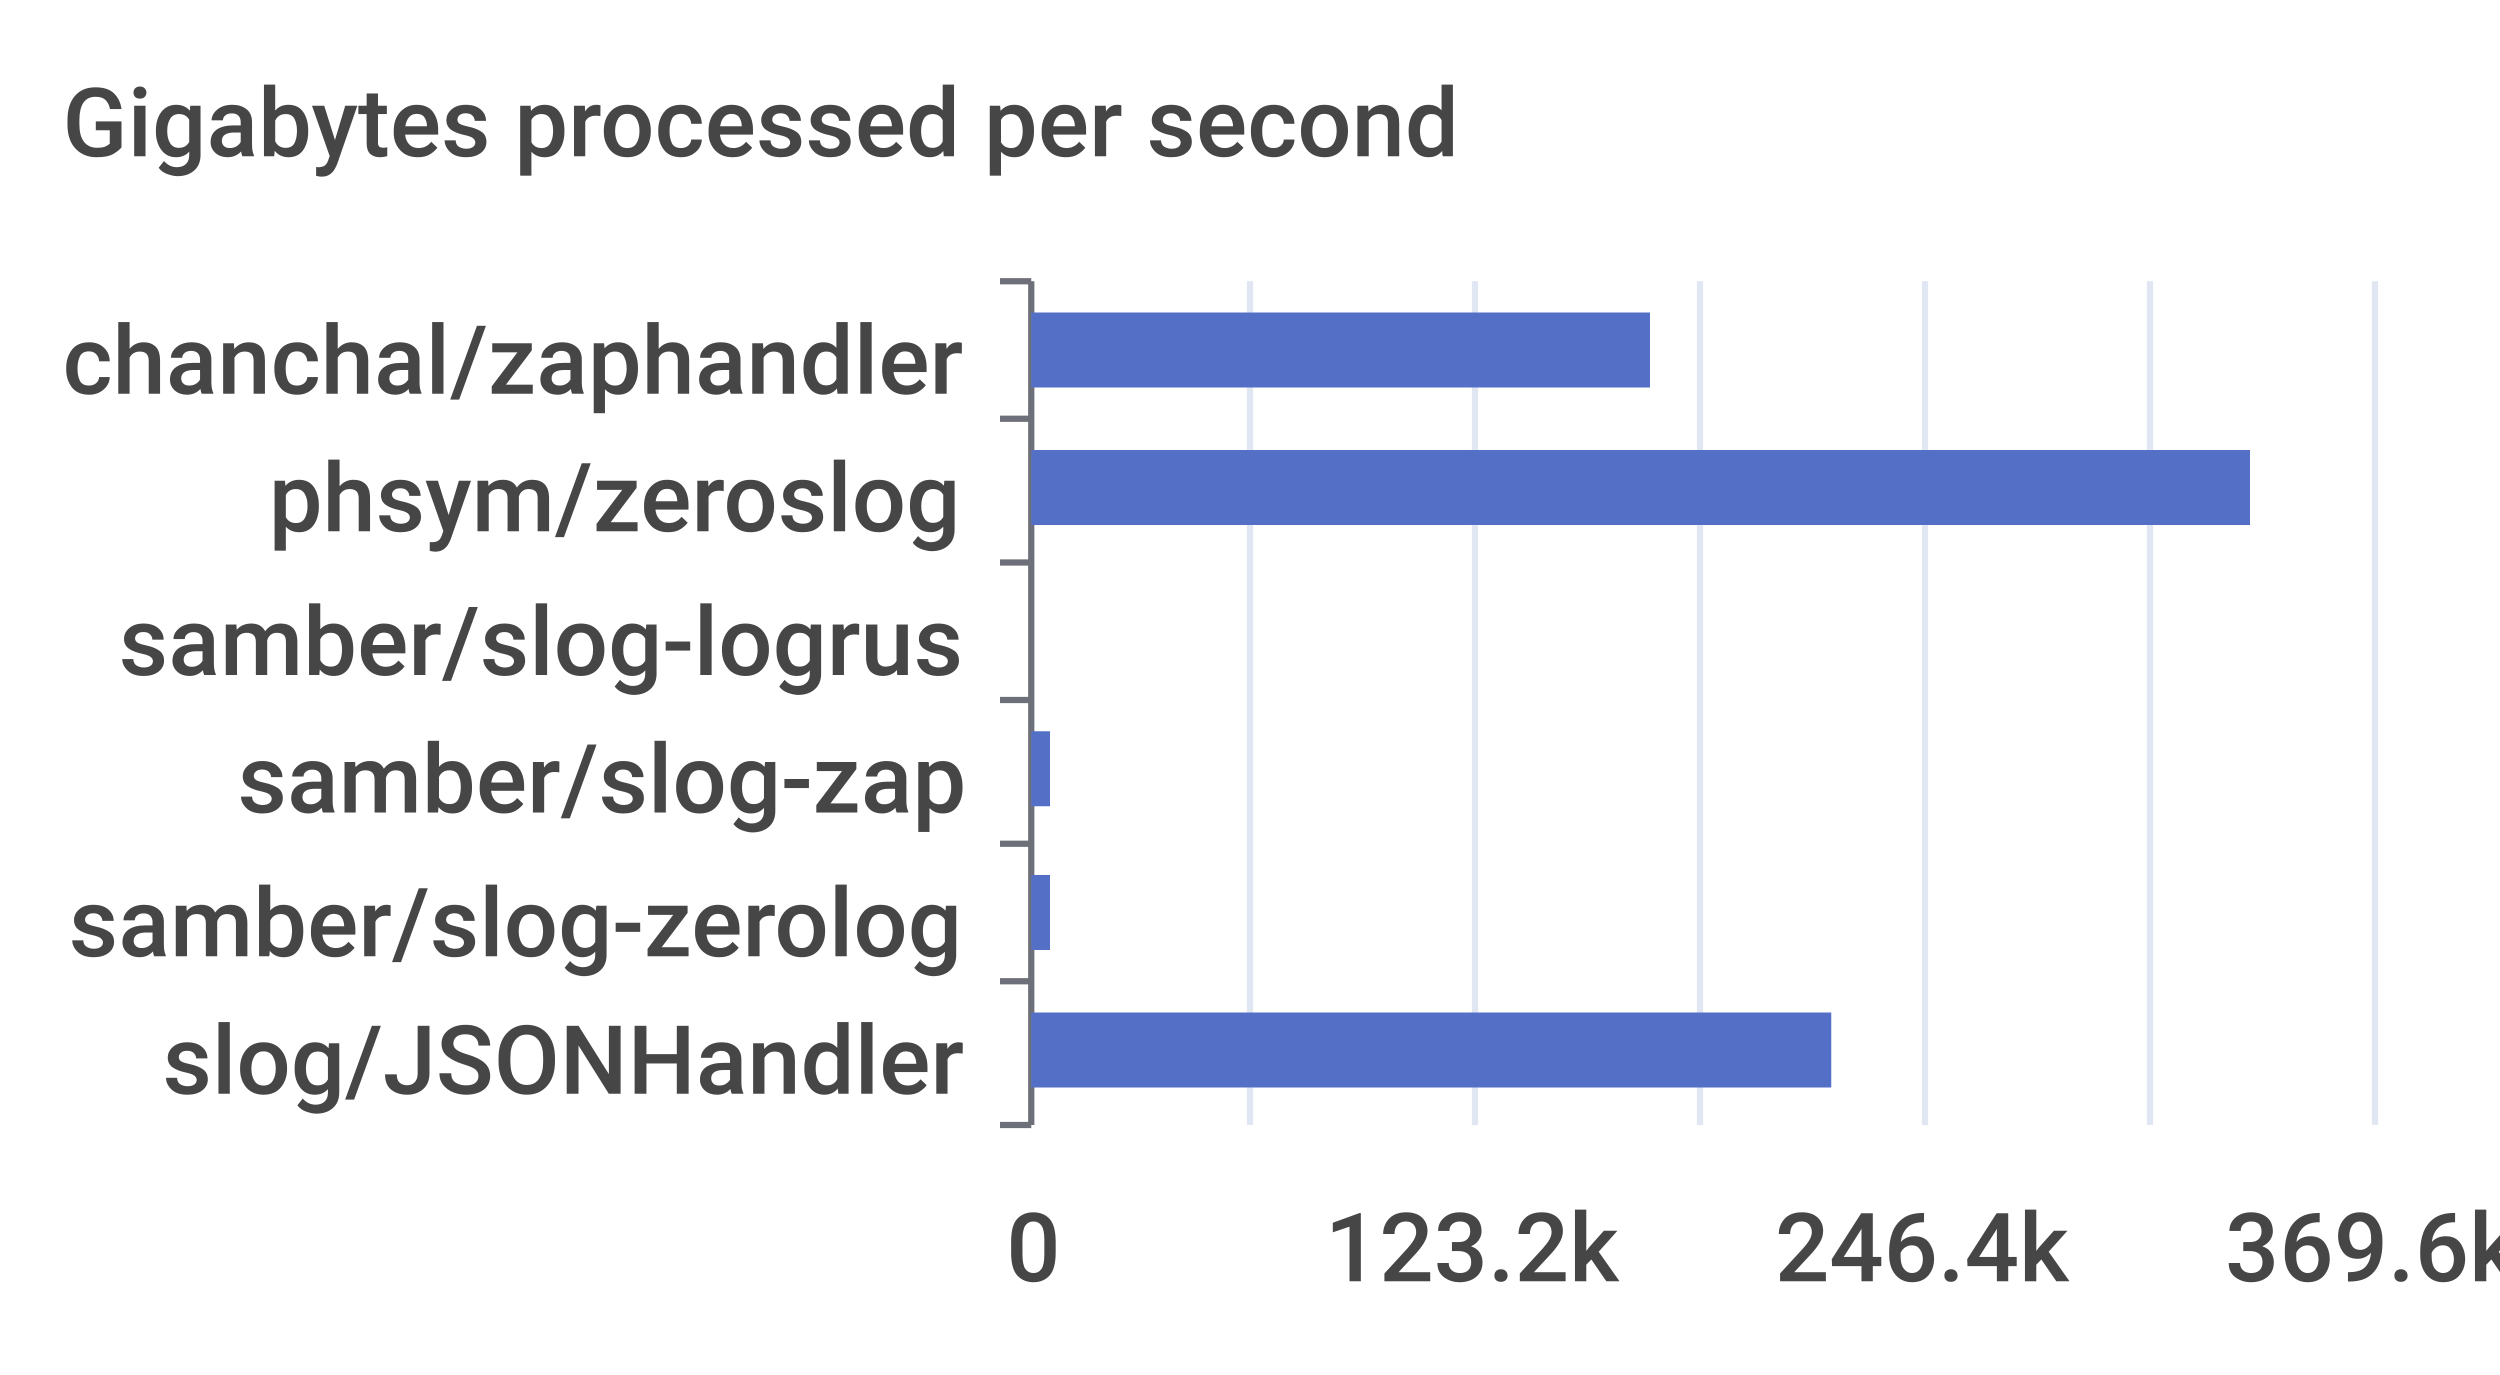
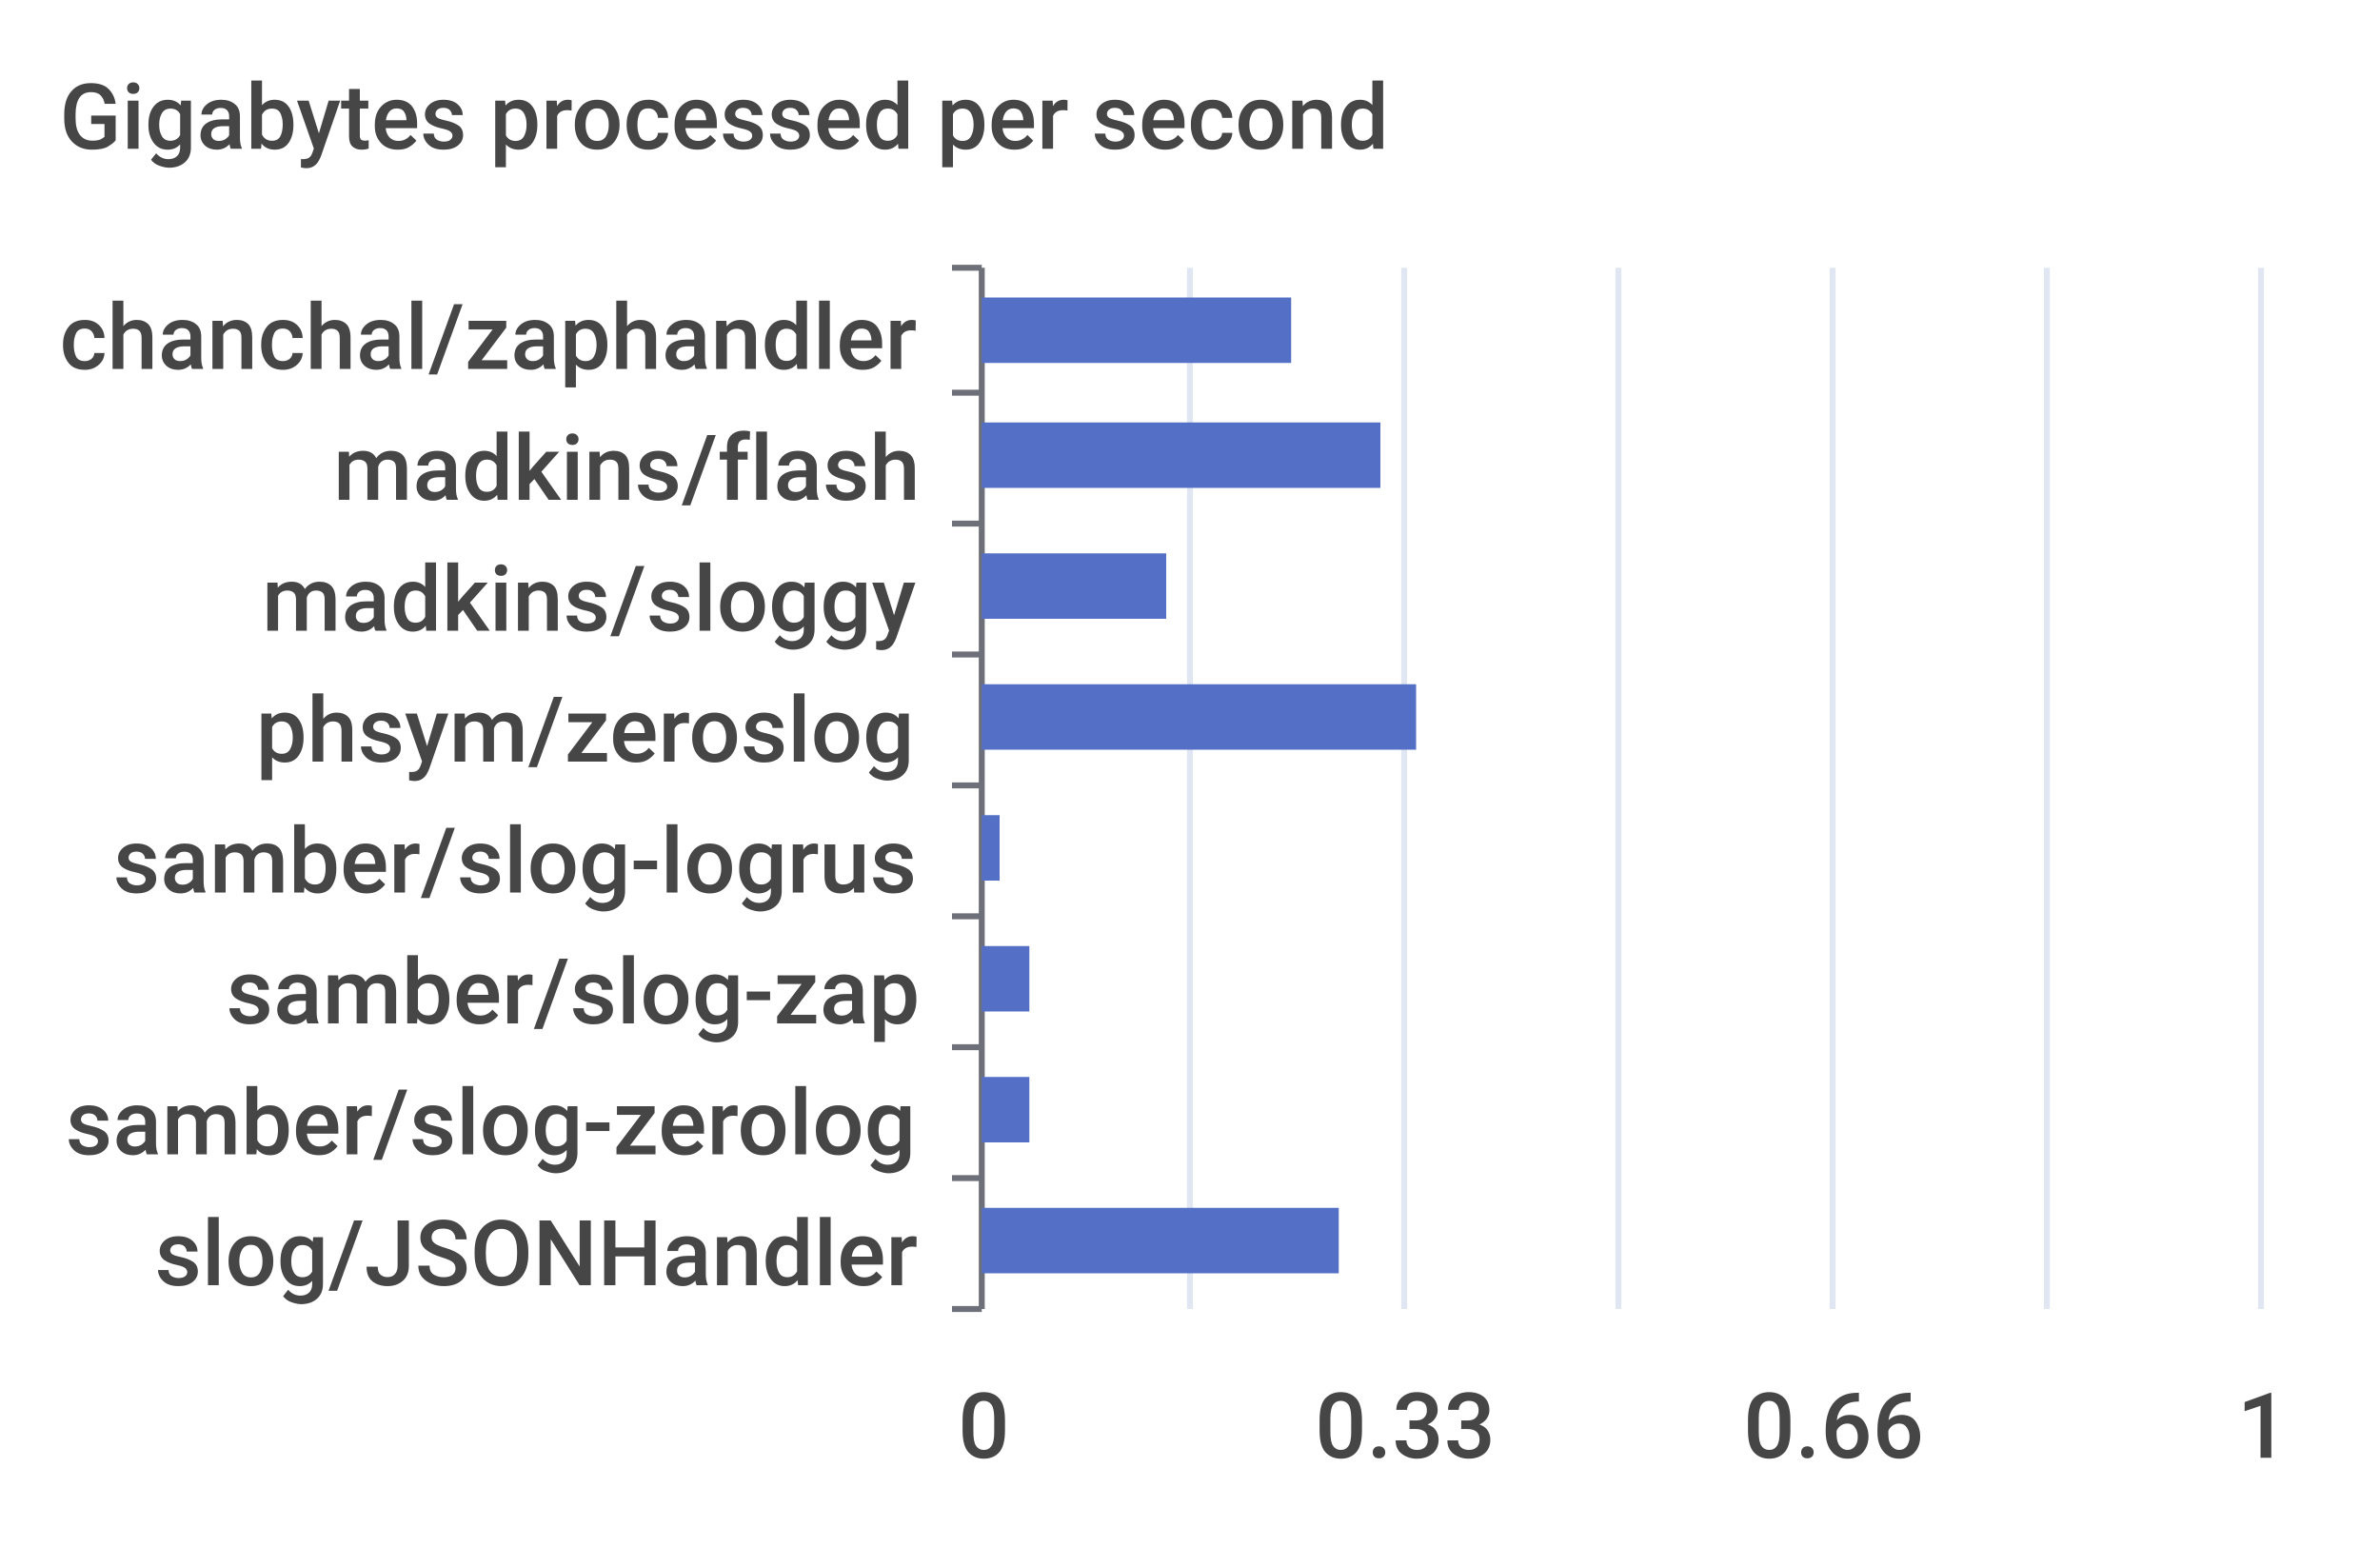
- <svg xmlns="http://www.w3.org/2000/svg" width="400" height="220">\n<path d="M 0 0 L 400 0 L 400 220 L 0 220 L 0 0" style="stroke-width:0;stroke:none;fill:rgba(255,255,255,1.0)" />
+ <svg xmlns="http://www.w3.org/2000/svg" width="400" height="260">\n<path d="M 0 0 L 400 0 L 400 260 L 0 260 L 0 0" style="stroke-width:0;stroke:none;fill:rgba(255,255,255,1.0)" />
  <text x="10" y="25" style="stroke-width:0;stroke:none;fill:rgba(70,70,70,1.0);font-size:15.3px;font-family:'Roboto Medium',sans-serif">Gigabytes processed per second</text>
  <path d="M 160 45 L 165 45" style="stroke-width:1;stroke:rgba(110,112,121,1.0);fill:none" />
-   <path d="M 160 67 L 165 67" style="stroke-width:1;stroke:rgba(110,112,121,1.0);fill:none" />
-   <path d="M 160 90 L 165 90" style="stroke-width:1;stroke:rgba(110,112,121,1.0);fill:none" />
-   <path d="M 160 112 L 165 112" style="stroke-width:1;stroke:rgba(110,112,121,1.0);fill:none" />
-   <path d="M 160 135 L 165 135" style="stroke-width:1;stroke:rgba(110,112,121,1.0);fill:none" />
-   <path d="M 160 157 L 165 157" style="stroke-width:1;stroke:rgba(110,112,121,1.0);fill:none" />
-   <path d="M 160 180 L 165 180" style="stroke-width:1;stroke:rgba(110,112,121,1.0);fill:none" />
-   <path d="M 165 45 L 165 180" style="stroke-width:1;stroke:rgba(110,112,121,1.0);fill:none" />
-   <text x="10" y="63" style="stroke-width:0;stroke:none;fill:rgba(70,70,70,1.0);font-size:15.3px;font-family:'Roboto Medium',sans-serif">chanchal/zaphandler</text>
-   <text x="43" y="85" style="stroke-width:0;stroke:none;fill:rgba(70,70,70,1.0);font-size:15.3px;font-family:'Roboto Medium',sans-serif">phsym/zeroslog</text>
-   <text x="19" y="108" style="stroke-width:0;stroke:none;fill:rgba(70,70,70,1.0);font-size:15.3px;font-family:'Roboto Medium',sans-serif">samber/slog-logrus</text>
-   <text x="38" y="130" style="stroke-width:0;stroke:none;fill:rgba(70,70,70,1.0);font-size:15.3px;font-family:'Roboto Medium',sans-serif">samber/slog-zap</text>
-   <text x="11" y="153" style="stroke-width:0;stroke:none;fill:rgba(70,70,70,1.0);font-size:15.3px;font-family:'Roboto Medium',sans-serif">samber/slog-zerolog</text>
-   <text x="26" y="175" style="stroke-width:0;stroke:none;fill:rgba(70,70,70,1.0);font-size:15.3px;font-family:'Roboto Medium',sans-serif">slog/JSONHandler</text>
-   <text x="161" y="205" style="stroke-width:0;stroke:none;fill:rgba(70,70,70,1.0);font-size:15.3px;font-family:'Roboto Medium',sans-serif">0</text>
-   <text x="212" y="205" style="stroke-width:0;stroke:none;fill:rgba(70,70,70,1.0);font-size:15.3px;font-family:'Roboto Medium',sans-serif">123.2k</text>
-   <text x="284" y="205" style="stroke-width:0;stroke:none;fill:rgba(70,70,70,1.0);font-size:15.3px;font-family:'Roboto Medium',sans-serif">246.4k</text>
-   <text x="356" y="205" style="stroke-width:0;stroke:none;fill:rgba(70,70,70,1.0);font-size:15.3px;font-family:'Roboto Medium',sans-serif">369.6k</text>
-   <path d="M 200 45 L 200 180" style="stroke-width:1;stroke:rgba(224,230,242,1.0);fill:none" />
-   <path d="M 236 45 L 236 180" style="stroke-width:1;stroke:rgba(224,230,242,1.0);fill:none" />
-   <path d="M 272 45 L 272 180" style="stroke-width:1;stroke:rgba(224,230,242,1.0);fill:none" />
-   <path d="M 308 45 L 308 180" style="stroke-width:1;stroke:rgba(224,230,242,1.0);fill:none" />
-   <path d="M 344 45 L 344 180" style="stroke-width:1;stroke:rgba(224,230,242,1.0);fill:none" />
-   <path d="M 380 45 L 380 180" style="stroke-width:1;stroke:rgba(224,230,242,1.0);fill:none" />
-   <path d="M 165 162 L 293 162 L 293 174 L 165 174 L 165 162" style="stroke-width:0;stroke:none;fill:rgba(84,112,198,1.0)" />
-   <path d="M 165 140 L 168 140 L 168 152 L 165 152 L 165 140" style="stroke-width:0;stroke:none;fill:rgba(84,112,198,1.0)" />
-   <path d="M 165 117 L 168 117 L 168 129 L 165 129 L 165 117" style="stroke-width:0;stroke:none;fill:rgba(84,112,198,1.0)" />
-   <path d="M 165 95 L 165 95 L 165 107 L 165 107 L 165 95" style="stroke-width:0;stroke:none;fill:rgba(84,112,198,1.0)" />
-   <path d="M 165 72 L 360 72 L 360 84 L 165 84 L 165 72" style="stroke-width:0;stroke:none;fill:rgba(84,112,198,1.0)" />
-   <path d="M 165 50 L 264 50 L 264 62 L 165 62 L 165 50" style="stroke-width:0;stroke:none;fill:rgba(84,112,198,1.0)" />
+   <path d="M 160 66 L 165 66" style="stroke-width:1;stroke:rgba(110,112,121,1.0);fill:none" />
+   <path d="M 160 88 L 165 88" style="stroke-width:1;stroke:rgba(110,112,121,1.0);fill:none" />
+   <path d="M 160 110 L 165 110" style="stroke-width:1;stroke:rgba(110,112,121,1.0);fill:none" />
+   <path d="M 160 132 L 165 132" style="stroke-width:1;stroke:rgba(110,112,121,1.0);fill:none" />
+   <path d="M 160 154 L 165 154" style="stroke-width:1;stroke:rgba(110,112,121,1.0);fill:none" />
+   <path d="M 160 176 L 165 176" style="stroke-width:1;stroke:rgba(110,112,121,1.0);fill:none" />
+   <path d="M 160 198 L 165 198" style="stroke-width:1;stroke:rgba(110,112,121,1.0);fill:none" />
+   <path d="M 160 220 L 165 220" style="stroke-width:1;stroke:rgba(110,112,121,1.0);fill:none" />
+   <path d="M 165 45 L 165 220" style="stroke-width:1;stroke:rgba(110,112,121,1.0);fill:none" />
+   <text x="10" y="62" style="stroke-width:0;stroke:none;fill:rgba(70,70,70,1.0);font-size:15.3px;font-family:'Roboto Medium',sans-serif">chanchal/zaphandler</text>
+   <text x="56" y="84" style="stroke-width:0;stroke:none;fill:rgba(70,70,70,1.0);font-size:15.3px;font-family:'Roboto Medium',sans-serif">madkins/flash</text>
+   <text x="44" y="106" style="stroke-width:0;stroke:none;fill:rgba(70,70,70,1.0);font-size:15.3px;font-family:'Roboto Medium',sans-serif">madkins/sloggy</text>
+   <text x="43" y="128" style="stroke-width:0;stroke:none;fill:rgba(70,70,70,1.0);font-size:15.3px;font-family:'Roboto Medium',sans-serif">phsym/zeroslog</text>
+   <text x="19" y="150" style="stroke-width:0;stroke:none;fill:rgba(70,70,70,1.0);font-size:15.3px;font-family:'Roboto Medium',sans-serif">samber/slog-logrus</text>
+   <text x="38" y="172" style="stroke-width:0;stroke:none;fill:rgba(70,70,70,1.0);font-size:15.3px;font-family:'Roboto Medium',sans-serif">samber/slog-zap</text>
+   <text x="11" y="194" style="stroke-width:0;stroke:none;fill:rgba(70,70,70,1.0);font-size:15.3px;font-family:'Roboto Medium',sans-serif">samber/slog-zerolog</text>
+   <text x="26" y="216" style="stroke-width:0;stroke:none;fill:rgba(70,70,70,1.0);font-size:15.3px;font-family:'Roboto Medium',sans-serif">slog/JSONHandler</text>
+   <text x="161" y="245" style="stroke-width:0;stroke:none;fill:rgba(70,70,70,1.0);font-size:15.3px;font-family:'Roboto Medium',sans-serif">0</text>
+   <text x="221" y="245" style="stroke-width:0;stroke:none;fill:rgba(70,70,70,1.0);font-size:15.3px;font-family:'Roboto Medium',sans-serif">0.33</text>
+   <text x="293" y="245" style="stroke-width:0;stroke:none;fill:rgba(70,70,70,1.0);font-size:15.3px;font-family:'Roboto Medium',sans-serif">0.66</text>
+   <text x="376" y="245" style="stroke-width:0;stroke:none;fill:rgba(70,70,70,1.0);font-size:15.3px;font-family:'Roboto Medium',sans-serif">1</text>
+   <path d="M 200 45 L 200 220" style="stroke-width:1;stroke:rgba(224,230,242,1.0);fill:none" />
+   <path d="M 236 45 L 236 220" style="stroke-width:1;stroke:rgba(224,230,242,1.0);fill:none" />
+   <path d="M 272 45 L 272 220" style="stroke-width:1;stroke:rgba(224,230,242,1.0);fill:none" />
+   <path d="M 308 45 L 308 220" style="stroke-width:1;stroke:rgba(224,230,242,1.0);fill:none" />
+   <path d="M 344 45 L 344 220" style="stroke-width:1;stroke:rgba(224,230,242,1.0);fill:none" />
+   <path d="M 380 45 L 380 220" style="stroke-width:1;stroke:rgba(224,230,242,1.0);fill:none" />
+   <path d="M 165 203 L 225 203 L 225 214 L 165 214 L 165 203" style="stroke-width:0;stroke:none;fill:rgba(84,112,198,1.0)" />
+   <path d="M 165 181 L 173 181 L 173 192 L 165 192 L 165 181" style="stroke-width:0;stroke:none;fill:rgba(84,112,198,1.0)" />
+   <path d="M 165 159 L 173 159 L 173 170 L 165 170 L 165 159" style="stroke-width:0;stroke:none;fill:rgba(84,112,198,1.0)" />
+   <path d="M 165 137 L 168 137 L 168 148 L 165 148 L 165 137" style="stroke-width:0;stroke:none;fill:rgba(84,112,198,1.0)" />
+   <path d="M 165 115 L 238 115 L 238 126 L 165 126 L 165 115" style="stroke-width:0;stroke:none;fill:rgba(84,112,198,1.0)" />
+   <path d="M 165 93 L 196 93 L 196 104 L 165 104 L 165 93" style="stroke-width:0;stroke:none;fill:rgba(84,112,198,1.0)" />
+   <path d="M 165 71 L 232 71 L 232 82 L 165 82 L 165 71" style="stroke-width:0;stroke:none;fill:rgba(84,112,198,1.0)" />
+   <path d="M 165 50 L 217 50 L 217 61 L 165 61 L 165 50" style="stroke-width:0;stroke:none;fill:rgba(84,112,198,1.0)" />
</svg>
